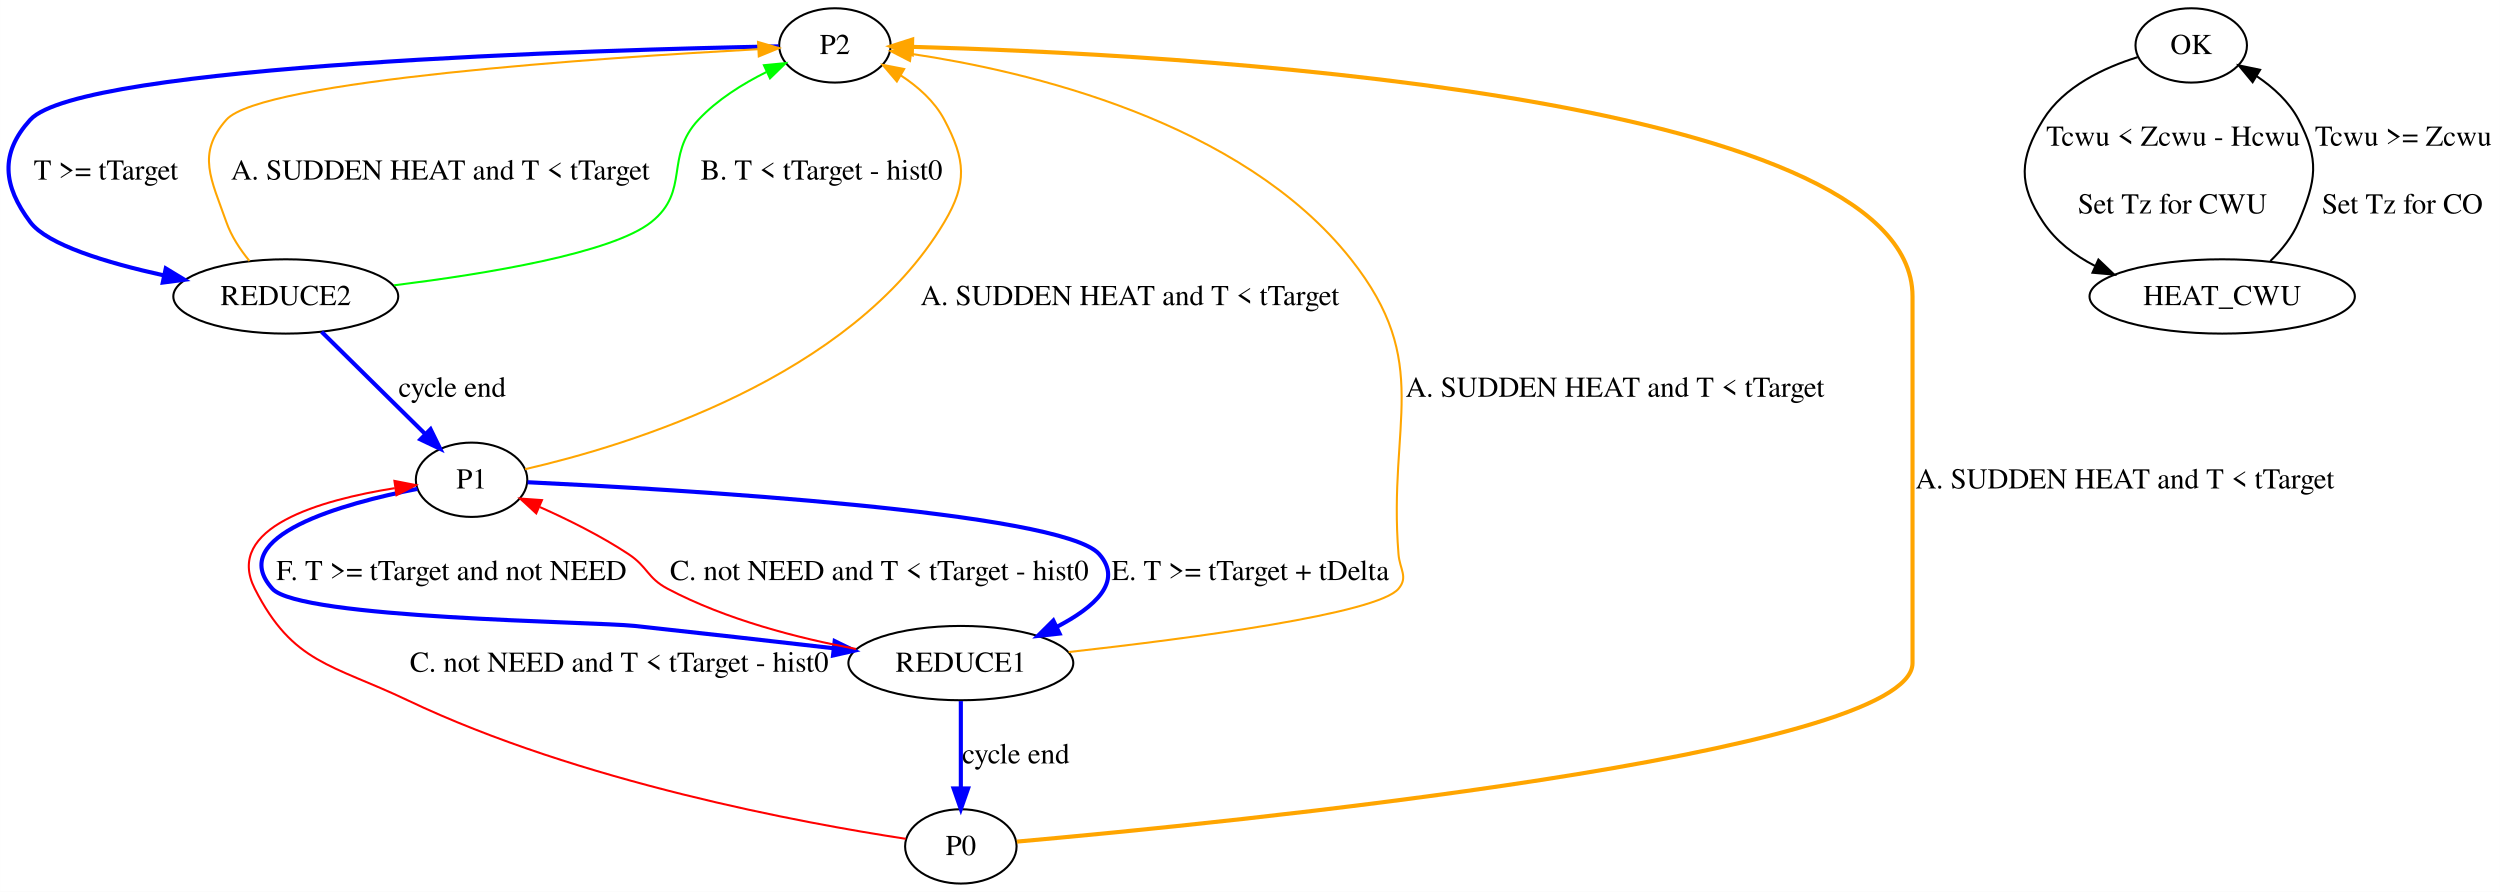
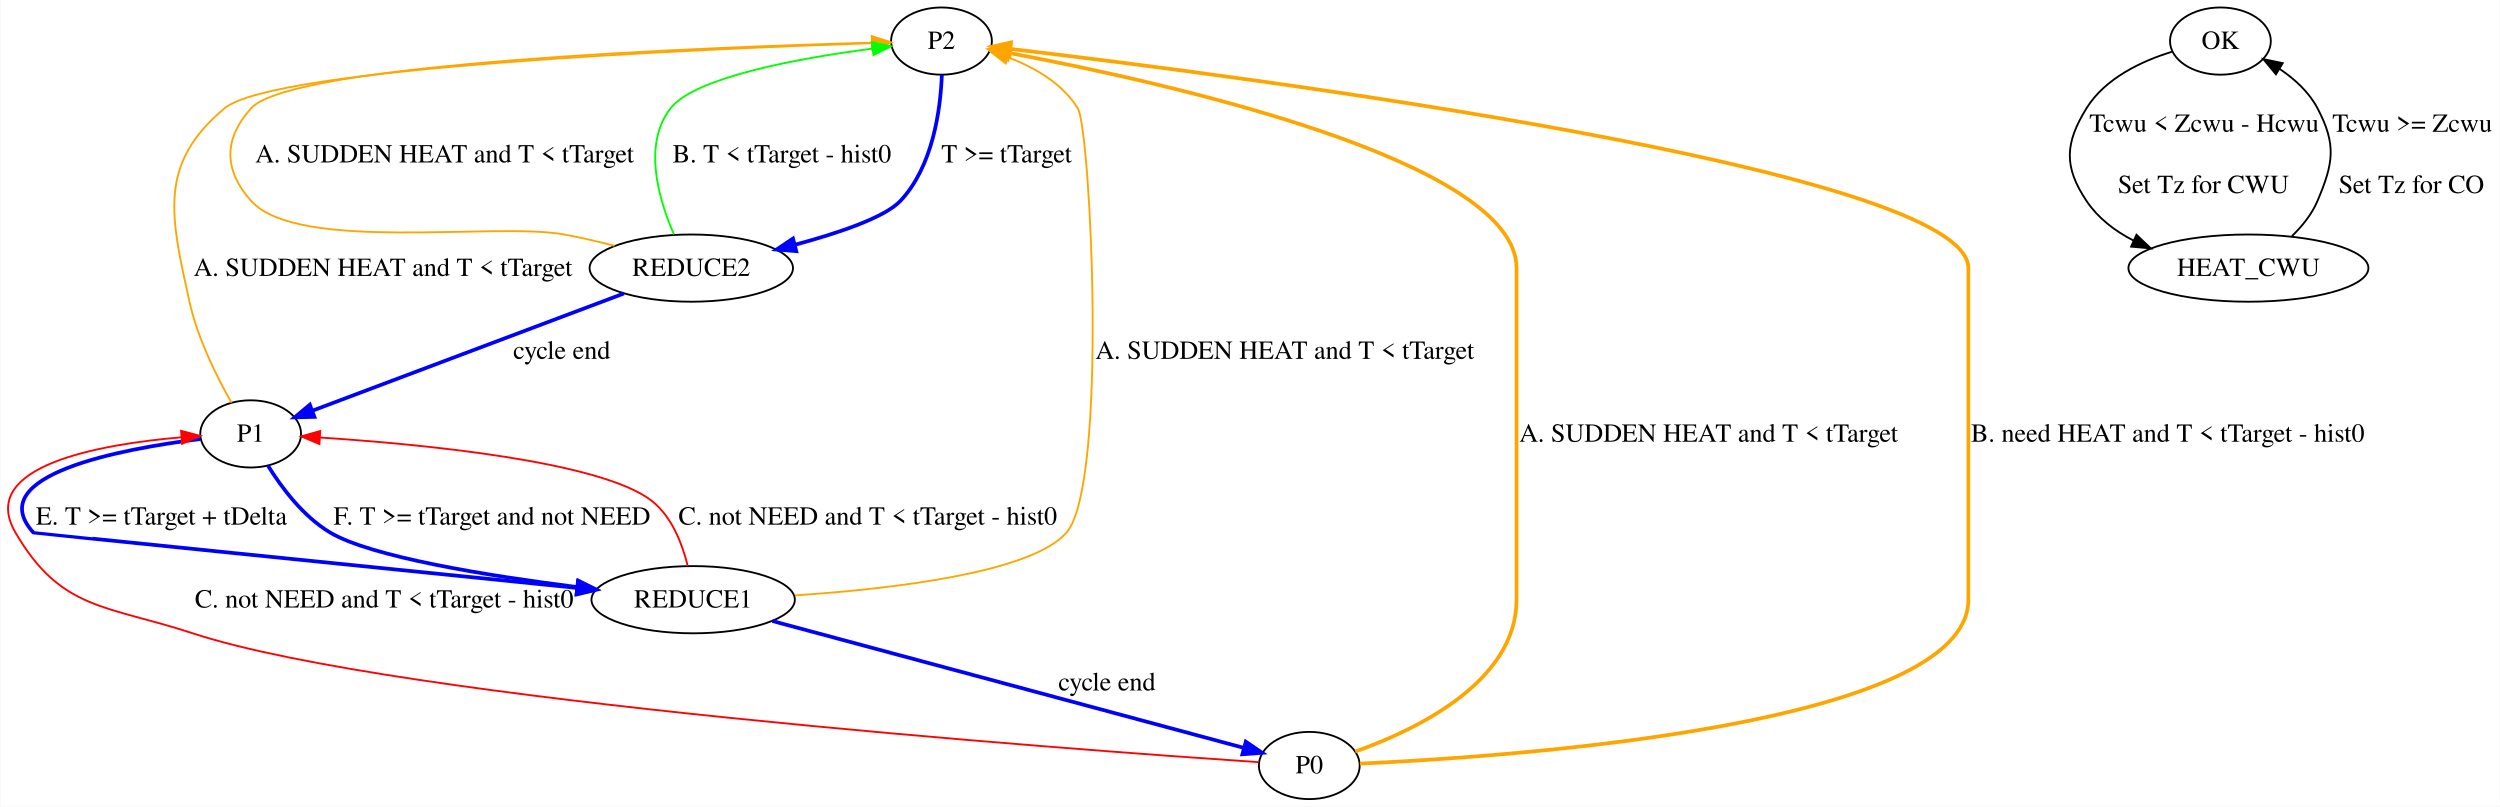
- <svg xmlns="http://www.w3.org/2000/svg" width="1211pt" height="432pt" viewBox="0.00 0.00 1210.94 432.00">
+ <svg xmlns="http://www.w3.org/2000/svg" width="1339pt" height="432pt" viewBox="0.00 0.00 1338.59 432.00">
  <g id="graph0" class="graph" transform="scale(1 1) rotate(0) translate(4 428)">
-     <polygon fill="#ffffff" stroke="transparent" points="-4,4 -4,-428 1206.936,-428 1206.936,4 -4,4" />
+     <polygon fill="#ffffff" stroke="transparent" points="-4,4 -4,-428 1334.588,-428 1334.588,4 -4,4" />
    <g id="node1" class="node">
-       <ellipse fill="none" stroke="#000000" cx="400.399" cy="-406" rx="27" ry="18" />
-       <text text-anchor="middle" x="400.399" y="-401.8" font-family="Times,serif" font-size="14.00" fill="#000000">P2</text>
+       <ellipse fill="none" stroke="#000000" cx="500.051" cy="-406" rx="27" ry="18" />
+       <text text-anchor="middle" x="500.051" y="-401.8" font-family="Times,serif" font-size="14.00" fill="#000000">P2</text>
    </g>
    <g id="node4" class="node">
-       <ellipse fill="none" stroke="#000000" cx="134.399" cy="-284.4" rx="54.474" ry="18" />
-       <text text-anchor="middle" x="134.399" y="-280.2" font-family="Times,serif" font-size="14.00" fill="#000000">REDUCE2</text>
+       <ellipse fill="none" stroke="#000000" cx="366.051" cy="-284.4" rx="54.474" ry="18" />
+       <text text-anchor="middle" x="366.051" y="-280.2" font-family="Times,serif" font-size="14.00" fill="#000000">REDUCE2</text>
    </g>
    <g id="edge1" class="edge">
-       <path fill="none" stroke="#0000ff" stroke-width="2" d="M373.167,-405.557C288.65,-403.904 35.016,-396.738 10.634,-370 -4.22,-353.711 -2.599,-338.031 10.634,-320.4 18.859,-309.442 47.536,-300.729 75.216,-294.622" />
-       <polygon fill="#0000ff" stroke="#0000ff" stroke-width="2" points="76.266,-297.978 85.33,-292.49 74.823,-291.128 76.266,-297.978" />
-       <text text-anchor="middle" x="47.282" y="-341" font-family="Times,serif" font-size="14.00" fill="#000000">T &gt;= tTarget</text>
+       <path fill="none" stroke="#0000ff" stroke-width="2" d="M500.255,-387.876C499.483,-368.694 495.308,-338.715 478.051,-320.4 469.803,-311.647 445.439,-303.328 421.534,-296.897" />
+       <polygon fill="#0000ff" stroke="#0000ff" stroke-width="2" points="422.281,-293.475 411.722,-294.35 420.522,-300.25 422.281,-293.475" />
+       <text text-anchor="middle" x="534.934" y="-341" font-family="Times,serif" font-size="14.00" fill="#000000">T &gt;= tTarget</text>
    </g>
    <g id="node2" class="node">
-       <ellipse fill="none" stroke="#000000" cx="224.399" cy="-195.6" rx="27" ry="18" />
-       <text text-anchor="middle" x="224.399" y="-191.4" font-family="Times,serif" font-size="14.00" fill="#000000">P1</text>
+       <ellipse fill="none" stroke="#000000" cx="130.051" cy="-195.6" rx="27" ry="18" />
+       <text text-anchor="middle" x="130.051" y="-191.4" font-family="Times,serif" font-size="14.00" fill="#000000">P1</text>
    </g>
    <g id="edge10" class="edge">
-       <path fill="none" stroke="#ffa500" d="M250.297,-200.725C300.164,-212.148 408.547,-244.876 453.399,-320.4 464.656,-339.354 463.717,-350.519 453.399,-370 448.685,-378.901 440.675,-386.009 432.291,-391.479" />
-       <polygon fill="#ffa500" stroke="#ffa500" points="430.408,-388.525 423.541,-396.592 433.94,-394.569 430.408,-388.525" />
-       <text text-anchor="middle" x="543.285" y="-280.2" font-family="Times,serif" font-size="14.00" fill="#000000">A. SUDDEN HEAT and T &lt; tTarget</text>
+       <path fill="none" stroke="#ffa500" d="M119.776,-212.318C111.87,-226.219 101.59,-246.823 97.279,-266.4 87.215,-312.099 80.162,-339.973 116.051,-370 142.294,-391.957 371.446,-401.802 462.745,-404.878" />
+       <polygon fill="#ffa500" stroke="#ffa500" points="462.81,-408.382 472.92,-405.212 463.04,-401.386 462.81,-408.382" />
+       <text text-anchor="middle" x="200.937" y="-280.2" font-family="Times,serif" font-size="14.00" fill="#000000">A. SUDDEN HEAT and T &lt; tTarget</text>
    </g>
    <g id="node5" class="node">
-       <ellipse fill="none" stroke="#000000" cx="461.399" cy="-106.8" rx="54.474" ry="18" />
-       <text text-anchor="middle" x="461.399" y="-102.6" font-family="Times,serif" font-size="14.00" fill="#000000">REDUCE1</text>
+       <ellipse fill="none" stroke="#000000" cx="367.051" cy="-106.8" rx="54.474" ry="18" />
+       <text text-anchor="middle" x="367.051" y="-102.6" font-family="Times,serif" font-size="14.00" fill="#000000">REDUCE1</text>
    </g>
    <g id="edge5" class="edge">
-       <path fill="none" stroke="#0000ff" stroke-width="2" d="M251.54,-194.408C322.643,-191.008 510.131,-180.16 528.399,-159.6 540.235,-146.28 526.147,-133.819 507.888,-124.35" />
-       <polygon fill="#0000ff" stroke="#0000ff" stroke-width="2" points="509.217,-121.106 498.685,-119.951 506.198,-127.421 509.217,-121.106" />
-       <text text-anchor="middle" x="601.609" y="-147" font-family="Times,serif" font-size="14.00" fill="#000000">E. T &gt;= tTarget + tDelta</text>
+       <path fill="none" stroke="#0000ff" stroke-width="2" d="M103.174,-192.872C60.754,-187.575 -14.189,-173.597 13.631,-142.8 13.782,-142.632 203.42,-123.386 304.808,-113.108" />
+       <polygon fill="#0000ff" stroke="#0000ff" stroke-width="2" points="305.334,-116.572 314.93,-112.081 304.628,-109.608 305.334,-116.572" />
+       <text text-anchor="middle" x="82.261" y="-147" font-family="Times,serif" font-size="14.00" fill="#000000">E. T &gt;= tTarget + tDelta</text>
    </g>
    <g id="edge6" class="edge">
-       <path fill="none" stroke="#0000ff" stroke-width="2" d="M198.15,-191.207C162.266,-184.138 104.836,-168.382 127.928,-142.8 141.06,-128.251 283.914,-126.909 303.399,-124.8 335.195,-121.358 370.568,-117.346 399.769,-113.983" />
-       <polygon fill="#0000ff" stroke="#0000ff" stroke-width="2" points="400.292,-117.446 409.825,-112.823 399.49,-110.493 400.292,-117.446" />
-       <text text-anchor="middle" x="214.635" y="-147" font-family="Times,serif" font-size="14.00" fill="#000000">F. T &gt;= tTarget and not NEED</text>
+       <path fill="none" stroke="#0000ff" stroke-width="2" d="M139.301,-178.608C146.71,-166.672 158.226,-151.363 172.579,-142.8 194.534,-129.703 256.746,-119.662 304.954,-113.553" />
+       <polygon fill="#0000ff" stroke="#0000ff" stroke-width="2" points="305.514,-117.01 315.009,-112.309 304.655,-110.063 305.514,-117.01" />
+       <text text-anchor="middle" x="259.287" y="-147" font-family="Times,serif" font-size="14.00" fill="#000000">F. T &gt;= tTarget and not NEED</text>
    </g>
    <g id="node3" class="node">
-       <ellipse fill="none" stroke="#000000" cx="461.399" cy="-18" rx="27" ry="18" />
-       <text text-anchor="middle" x="461.399" y="-13.8" font-family="Times,serif" font-size="14.00" fill="#000000">P0</text>
+       <ellipse fill="none" stroke="#000000" cx="697.051" cy="-18" rx="27" ry="18" />
+       <text text-anchor="middle" x="697.051" y="-13.8" font-family="Times,serif" font-size="14.00" fill="#000000">P0</text>
    </g>
    <g id="edge11" class="edge">
-       <path fill="none" stroke="#ffa500" stroke-width="2" d="M488.516,-20.322C587.334,-29.142 922.399,-62.328 922.399,-106.8 922.399,-284.4 922.399,-284.4 922.399,-284.4 922.399,-383.984 557.494,-402.05 437.873,-405.296" />
-       <polygon fill="#ffa500" stroke="#ffa500" stroke-width="2" points="437.638,-401.801 427.729,-405.552 437.814,-408.799 437.638,-401.801" />
-       <text text-anchor="middle" x="1025.285" y="-191.4" font-family="Times,serif" font-size="14.00" fill="#000000">A. SUDDEN HEAT and T &lt; tTarget</text>
+       <path fill="none" stroke="#ffa500" stroke-width="2" d="M721.685,-25.474C754.387,-37.1 808.051,-62.872 808.051,-106.8 808.051,-284.4 808.051,-284.4 808.051,-284.4 808.051,-342.17 618.222,-384.179 536.621,-399.568" />
+       <polygon fill="#ffa500" stroke="#ffa500" stroke-width="2" points="535.505,-396.216 526.311,-401.479 536.781,-403.098 535.505,-396.216" />
+       <text text-anchor="middle" x="910.937" y="-191.4" font-family="Times,serif" font-size="14.00" fill="#000000">A. SUDDEN HEAT and T &lt; tTarget</text>
    </g>
    <g id="edge12" class="edge">
-       <path fill="none" stroke="#ff0000" d="M434.778,-21.673C385.288,-29.217 276.593,-49.179 193.382,-88.8 156.627,-106.301 137.841,-106.508 119.399,-142.8 104.298,-172.518 151.234,-185.809 187.177,-191.537" />
-       <polygon fill="#ff0000" stroke="#ff0000" points="187.031,-195.052 197.429,-193.02 188.034,-188.124 187.031,-195.052" />
-       <text text-anchor="middle" x="295.908" y="-102.6" font-family="Times,serif" font-size="14.00" fill="#000000">C. not NEED and T &lt; tTarget - hist0</text>
+       <path fill="none" stroke="#ffa500" stroke-width="2" d="M724.164,-19.005C806.823,-22.796 1050.051,-39.656 1050.051,-106.8 1050.051,-284.4 1050.051,-284.4 1050.051,-284.4 1050.051,-337.078 660.417,-387.224 537.044,-401.782" />
+       <polygon fill="#ffa500" stroke="#ffa500" stroke-width="2" points="536.476,-398.325 526.951,-402.964 537.29,-405.277 536.476,-398.325" />
+       <text text-anchor="middle" x="1156.829" y="-191.4" font-family="Times,serif" font-size="14.00" fill="#000000">B. need HEAT and T &lt; tTarget - hist0</text>
+     </g>
+     <g id="edge13" class="edge">
+       <path fill="none" stroke="#ff0000" d="M670.001,-19.77C568.117,-26.659 207.795,-53.071 99.034,-88.8 52.899,-103.955 28.47,-100.827 4.051,-142.8 -16.653,-178.386 48.651,-189.989 92.845,-193.771" />
+       <polygon fill="#ff0000" stroke="#ff0000" points="92.776,-197.276 103.011,-194.538 93.303,-190.296 92.776,-197.276" />
+       <text text-anchor="middle" x="201.56" y="-102.6" font-family="Times,serif" font-size="14.00" fill="#000000">C. not NEED and T &lt; tTarget - hist0</text>
    </g>
    <g id="edge3" class="edge">
-       <path fill="none" stroke="#ffa500" d="M116.8,-301.608C112.272,-307.138 108.009,-313.605 105.627,-320.4 98.335,-341.204 91.015,-353.494 105.627,-370 122.457,-389.01 287.917,-400.08 363.31,-404.173" />
-       <polygon fill="#ffa500" stroke="#ffa500" points="363.154,-407.67 373.325,-404.705 363.525,-400.68 363.154,-407.67" />
-       <text text-anchor="middle" x="209.285" y="-341" font-family="Times,serif" font-size="14.00" fill="#000000">A. SUDDEN HEAT and T &lt; tTarget</text>
+       <path fill="none" stroke="#ffa500" d="M324.924,-296.359C316.113,-298.619 306.817,-300.779 298.051,-302.4 261.179,-309.217 155.339,-292.507 130.279,-320.4 115.546,-336.798 115.466,-353.675 130.279,-370 152.327,-394.299 372.936,-402.714 462.529,-405.144" />
+       <polygon fill="#ffa500" stroke="#ffa500" points="462.695,-408.65 472.783,-405.412 462.878,-401.652 462.695,-408.65" />
+       <text text-anchor="middle" x="233.937" y="-341" font-family="Times,serif" font-size="14.00" fill="#000000">A. SUDDEN HEAT and T &lt; tTarget</text>
    </g>
    <g id="edge4" class="edge">
-       <path fill="none" stroke="#00ff00" d="M186.85,-289.801C231.867,-295.368 292.403,-305.368 311.399,-320.4 330.441,-335.467 317.712,-352.272 334.305,-370 343.374,-379.689 355.65,-387.356 367.161,-393.081" />
-       <polygon fill="#00ff00" stroke="#00ff00" points="366.017,-396.409 376.563,-397.435 368.959,-390.057 366.017,-396.409" />
-       <text text-anchor="middle" x="393.946" y="-341" font-family="Times,serif" font-size="14.00" fill="#000000">B. T &lt; tTarget - hist0</text>
+       <path fill="none" stroke="#00ff00" d="M356.764,-302.466C348.52,-321.318 339.908,-350.76 354.957,-370 368.112,-386.817 424.29,-396.888 462.756,-401.937" />
+       <polygon fill="#00ff00" stroke="#00ff00" points="462.728,-405.461 473.085,-403.23 463.597,-398.515 462.728,-405.461" />
+       <text text-anchor="middle" x="414.598" y="-341" font-family="Times,serif" font-size="14.00" fill="#000000">B. T &lt; tTarget - hist0</text>
    </g>
    <g id="edge2" class="edge">
-       <path fill="none" stroke="#0000ff" stroke-width="2" d="M151.752,-267.279C166.062,-253.159 186.463,-233.03 202.005,-217.696" />
-       <polygon fill="#0000ff" stroke="#0000ff" stroke-width="2" points="204.535,-220.116 209.196,-210.601 199.619,-215.133 204.535,-220.116" />
-       <text text-anchor="middle" x="215.024" y="-235.8" font-family="Times,serif" font-size="14.00" fill="#000000">cycle end</text>
+       <path fill="none" stroke="#0000ff" stroke-width="2" d="M329.951,-270.817C284.454,-253.697 206.905,-224.518 162.967,-207.985" />
+       <polygon fill="#0000ff" stroke="#0000ff" stroke-width="2" points="164.195,-204.708 153.603,-204.462 161.73,-211.26 164.195,-204.708" />
+       <text text-anchor="middle" x="296.675" y="-235.8" font-family="Times,serif" font-size="14.00" fill="#000000">cycle end</text>
    </g>
    <g id="edge8" class="edge">
-       <path fill="none" stroke="#ffa500" d="M513.634,-112.154C573.034,-118.78 663.162,-130.678 673.399,-142.8 678.217,-148.505 673.995,-152.157 673.399,-159.6 668.272,-223.68 690.259,-251.965 650.399,-302.4 597.306,-369.579 493.099,-393.613 437.467,-401.886" />
-       <polygon fill="#ffa500" stroke="#ffa500" points="436.764,-398.45 427.343,-403.296 437.73,-405.383 436.764,-398.45" />
-       <text text-anchor="middle" x="778.285" y="-235.8" font-family="Times,serif" font-size="14.00" fill="#000000">A. SUDDEN HEAT and T &lt; tTarget</text>
+       <path fill="none" stroke="#ffa500" d="M421.559,-109.12C474.155,-112.621 548.469,-121.322 567.051,-142.8 589.392,-168.622 579.897,-358.991 573.051,-370 564.745,-383.358 549.86,-391.905 535.688,-397.3" />
+       <polygon fill="#ffa500" stroke="#ffa500" points="534.431,-394.031 526.081,-400.552 536.675,-400.662 534.431,-394.031" />
+       <text text-anchor="middle" x="683.937" y="-235.8" font-family="Times,serif" font-size="14.00" fill="#000000">A. SUDDEN HEAT and T &lt; tTarget</text>
    </g>
    <g id="edge9" class="edge">
-       <path fill="none" stroke="#ff0000" d="M410.645,-113.633C382.56,-118.865 347.714,-127.82 319.382,-142.8 309.422,-148.066 309.802,-153.394 300.399,-159.6 287.065,-168.402 271.242,-176.257 257.495,-182.367" />
-       <polygon fill="#ff0000" stroke="#ff0000" points="255.715,-179.323 247.918,-186.496 258.487,-185.751 255.715,-179.323" />
-       <text text-anchor="middle" x="421.908" y="-147" font-family="Times,serif" font-size="14.00" fill="#000000">C. not NEED and T &lt; tTarget - hist0</text>
+       <path fill="none" stroke="#ff0000" d="M364.117,-124.937C361.258,-136.615 355.707,-151.141 345.051,-159.6 318.165,-180.943 221.423,-190.115 167.327,-193.648" />
+       <polygon fill="#ff0000" stroke="#ff0000" points="166.875,-190.169 157.11,-194.281 167.308,-197.156 166.875,-190.169" />
+       <text text-anchor="middle" x="460.56" y="-147" font-family="Times,serif" font-size="14.00" fill="#000000">C. not NEED and T &lt; tTarget - hist0</text>
    </g>
    <g id="edge7" class="edge">
-       <path fill="none" stroke="#0000ff" stroke-width="2" d="M461.399,-88.401C461.399,-76.295 461.399,-60.208 461.399,-46.467" />
-       <polygon fill="#0000ff" stroke="#0000ff" stroke-width="2" points="464.899,-46.072 461.399,-36.072 457.899,-46.072 464.899,-46.072" />
-       <text text-anchor="middle" x="488.024" y="-58.2" font-family="Times,serif" font-size="14.00" fill="#000000">cycle end</text>
+       <path fill="none" stroke="#0000ff" stroke-width="2" d="M409.517,-95.373C475.34,-77.66 600.766,-43.909 661.857,-27.47" />
+       <polygon fill="#0000ff" stroke="#0000ff" stroke-width="2" points="663.043,-30.776 671.789,-24.798 661.223,-24.016 663.043,-30.776" />
+       <text text-anchor="middle" x="588.675" y="-58.2" font-family="Times,serif" font-size="14.00" fill="#000000">cycle end</text>
    </g>
    <g id="node6" class="node">
-       <ellipse fill="none" stroke="#000000" cx="1057.399" cy="-406" rx="27" ry="18" />
-       <text text-anchor="middle" x="1057.399" y="-401.8" font-family="Times,serif" font-size="14.00" fill="#000000">OK</text>
+       <ellipse fill="none" stroke="#000000" cx="1185.051" cy="-406" rx="27" ry="18" />
+       <text text-anchor="middle" x="1185.051" y="-401.8" font-family="Times,serif" font-size="14.00" fill="#000000">OK</text>
    </g>
    <g id="node7" class="node">
-       <ellipse fill="none" stroke="#000000" cx="1072.399" cy="-284.4" rx="64.267" ry="18" />
-       <text text-anchor="middle" x="1072.399" y="-280.2" font-family="Times,serif" font-size="14.00" fill="#000000">HEAT_CWU</text>
-     </g>
-     <g id="edge13" class="edge">
-       <path fill="none" stroke="#000000" d="M1031.451,-400.316C1015.241,-395.279 995.619,-386.127 985.669,-370 974.093,-351.239 973.428,-338.734 985.669,-320.4 991.837,-311.161 1000.866,-304.29 1010.797,-299.18" />
-       <polygon fill="#000000" stroke="#000000" points="1012.445,-302.276 1020.114,-294.966 1009.56,-295.899 1012.445,-302.276" />
-       <text text-anchor="end" x="1110.13" y="-357.4" font-family="Times,serif" font-size="14.00" fill="#000000">Tcwu &lt; Zcwu - Hcwu</text>
-       <text text-anchor="middle" x="1048.264" y="-324.6" font-family="Times,serif" font-size="14.00" fill="#000000">Set Tz for CWU</text>
+       <ellipse fill="none" stroke="#000000" cx="1200.051" cy="-284.4" rx="64.267" ry="18" />
+       <text text-anchor="middle" x="1200.051" y="-280.2" font-family="Times,serif" font-size="14.00" fill="#000000">HEAT_CWU</text>
    </g>
    <g id="edge14" class="edge">
-       <path fill="none" stroke="#000000" d="M1095.711,-301.548C1101.242,-306.907 1106.401,-313.299 1109.399,-320.4 1117.975,-340.708 1119.63,-350.474 1109.399,-370 1104.871,-378.642 1097.221,-385.623 1089.162,-391.053" />
-       <polygon fill="#000000" stroke="#000000" points="1087.144,-388.183 1080.386,-396.343 1090.757,-394.178 1087.144,-388.183" />
-       <text text-anchor="end" x="1202.936" y="-357.4" font-family="Times,serif" font-size="14.00" fill="#000000">Tcwu &gt;= Zcwu</text>
-       <text text-anchor="middle" x="1159.668" y="-324.6" font-family="Times,serif" font-size="14.00" fill="#000000">Set Tz for CO</text>
+       <path fill="none" stroke="#000000" d="M1159.103,-400.316C1142.893,-395.279 1123.271,-386.127 1113.32,-370 1101.745,-351.239 1101.08,-338.734 1113.32,-320.4 1119.489,-311.161 1128.518,-304.29 1138.448,-299.18" />
+       <polygon fill="#000000" stroke="#000000" points="1140.097,-302.276 1147.765,-294.966 1137.211,-295.899 1140.097,-302.276" />
+       <text text-anchor="end" x="1237.782" y="-357.4" font-family="Times,serif" font-size="14.00" fill="#000000">Tcwu &lt; Zcwu - Hcwu</text>
+       <text text-anchor="middle" x="1175.916" y="-324.6" font-family="Times,serif" font-size="14.00" fill="#000000">Set Tz for CWU</text>
+     </g>
+     <g id="edge15" class="edge">
+       <path fill="none" stroke="#000000" d="M1223.363,-301.548C1228.893,-306.907 1234.053,-313.299 1237.051,-320.4 1245.626,-340.708 1247.282,-350.474 1237.051,-370 1232.523,-378.642 1224.873,-385.623 1216.814,-391.053" />
+       <polygon fill="#000000" stroke="#000000" points="1214.795,-388.183 1208.037,-396.343 1218.409,-394.178 1214.795,-388.183" />
+       <text text-anchor="end" x="1330.588" y="-357.4" font-family="Times,serif" font-size="14.00" fill="#000000">Tcwu &gt;= Zcwu</text>
+       <text text-anchor="middle" x="1287.319" y="-324.6" font-family="Times,serif" font-size="14.00" fill="#000000">Set Tz for CO</text>
    </g>
  </g>
</svg>
